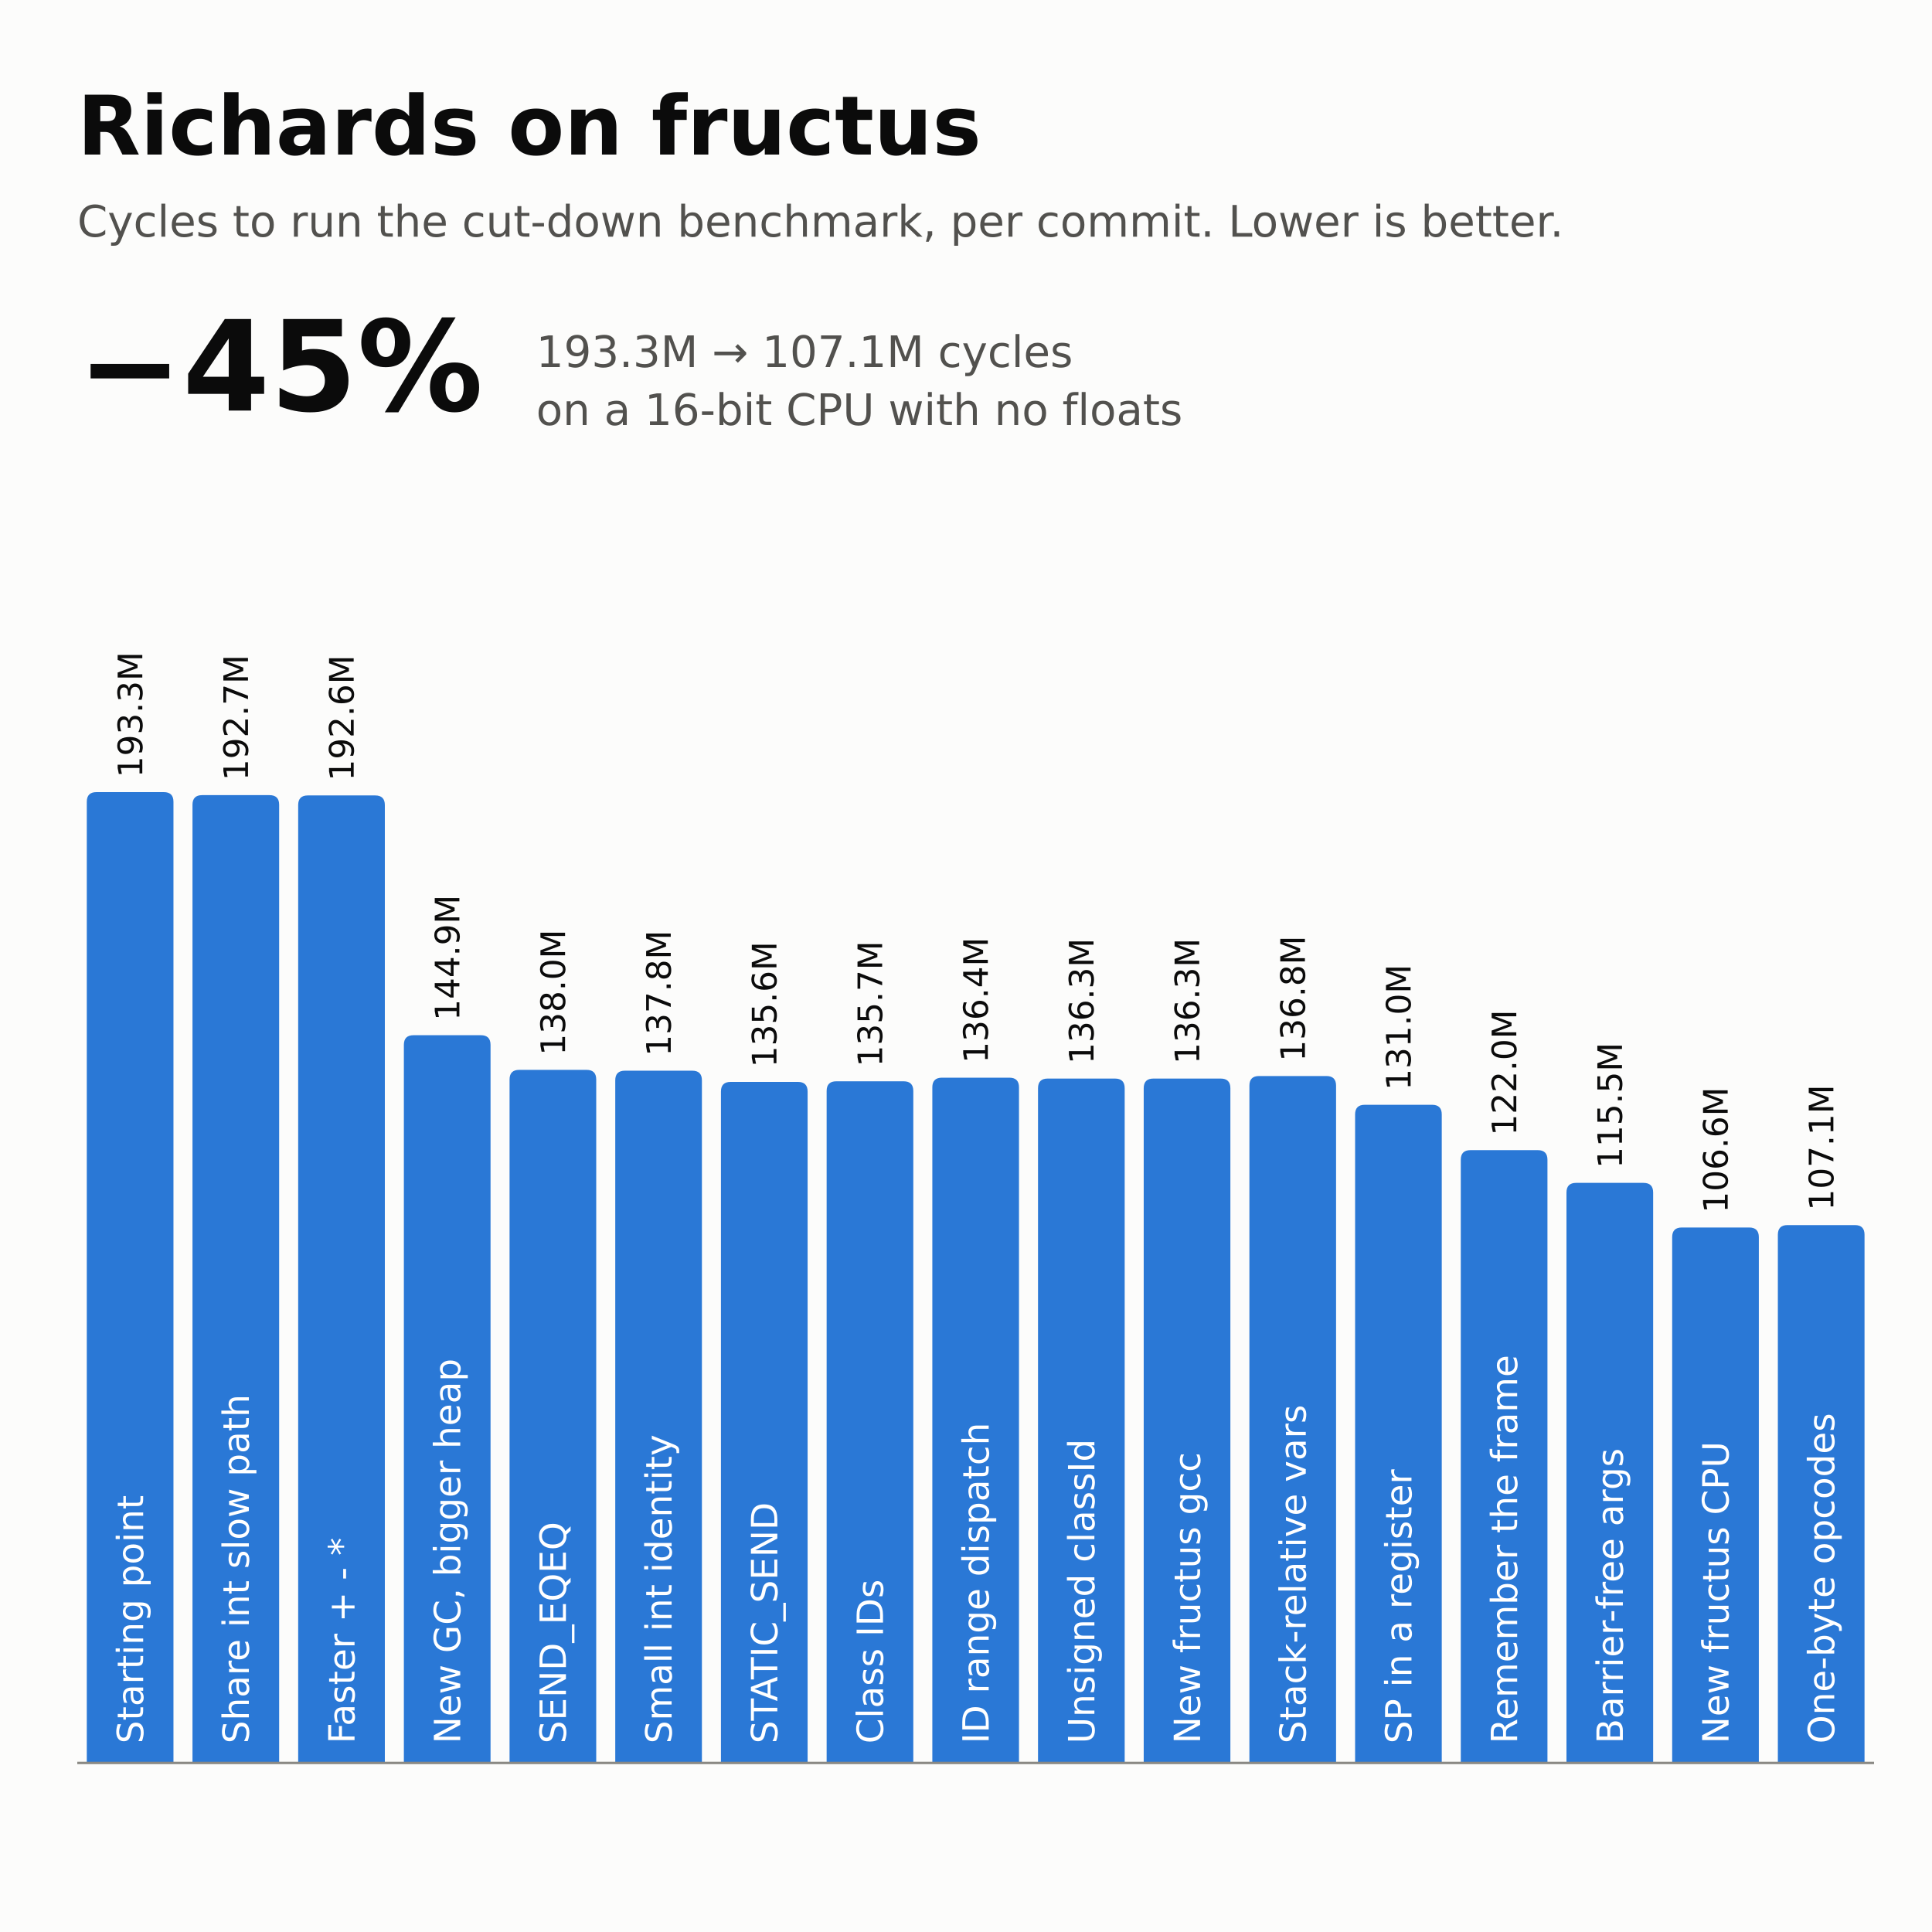
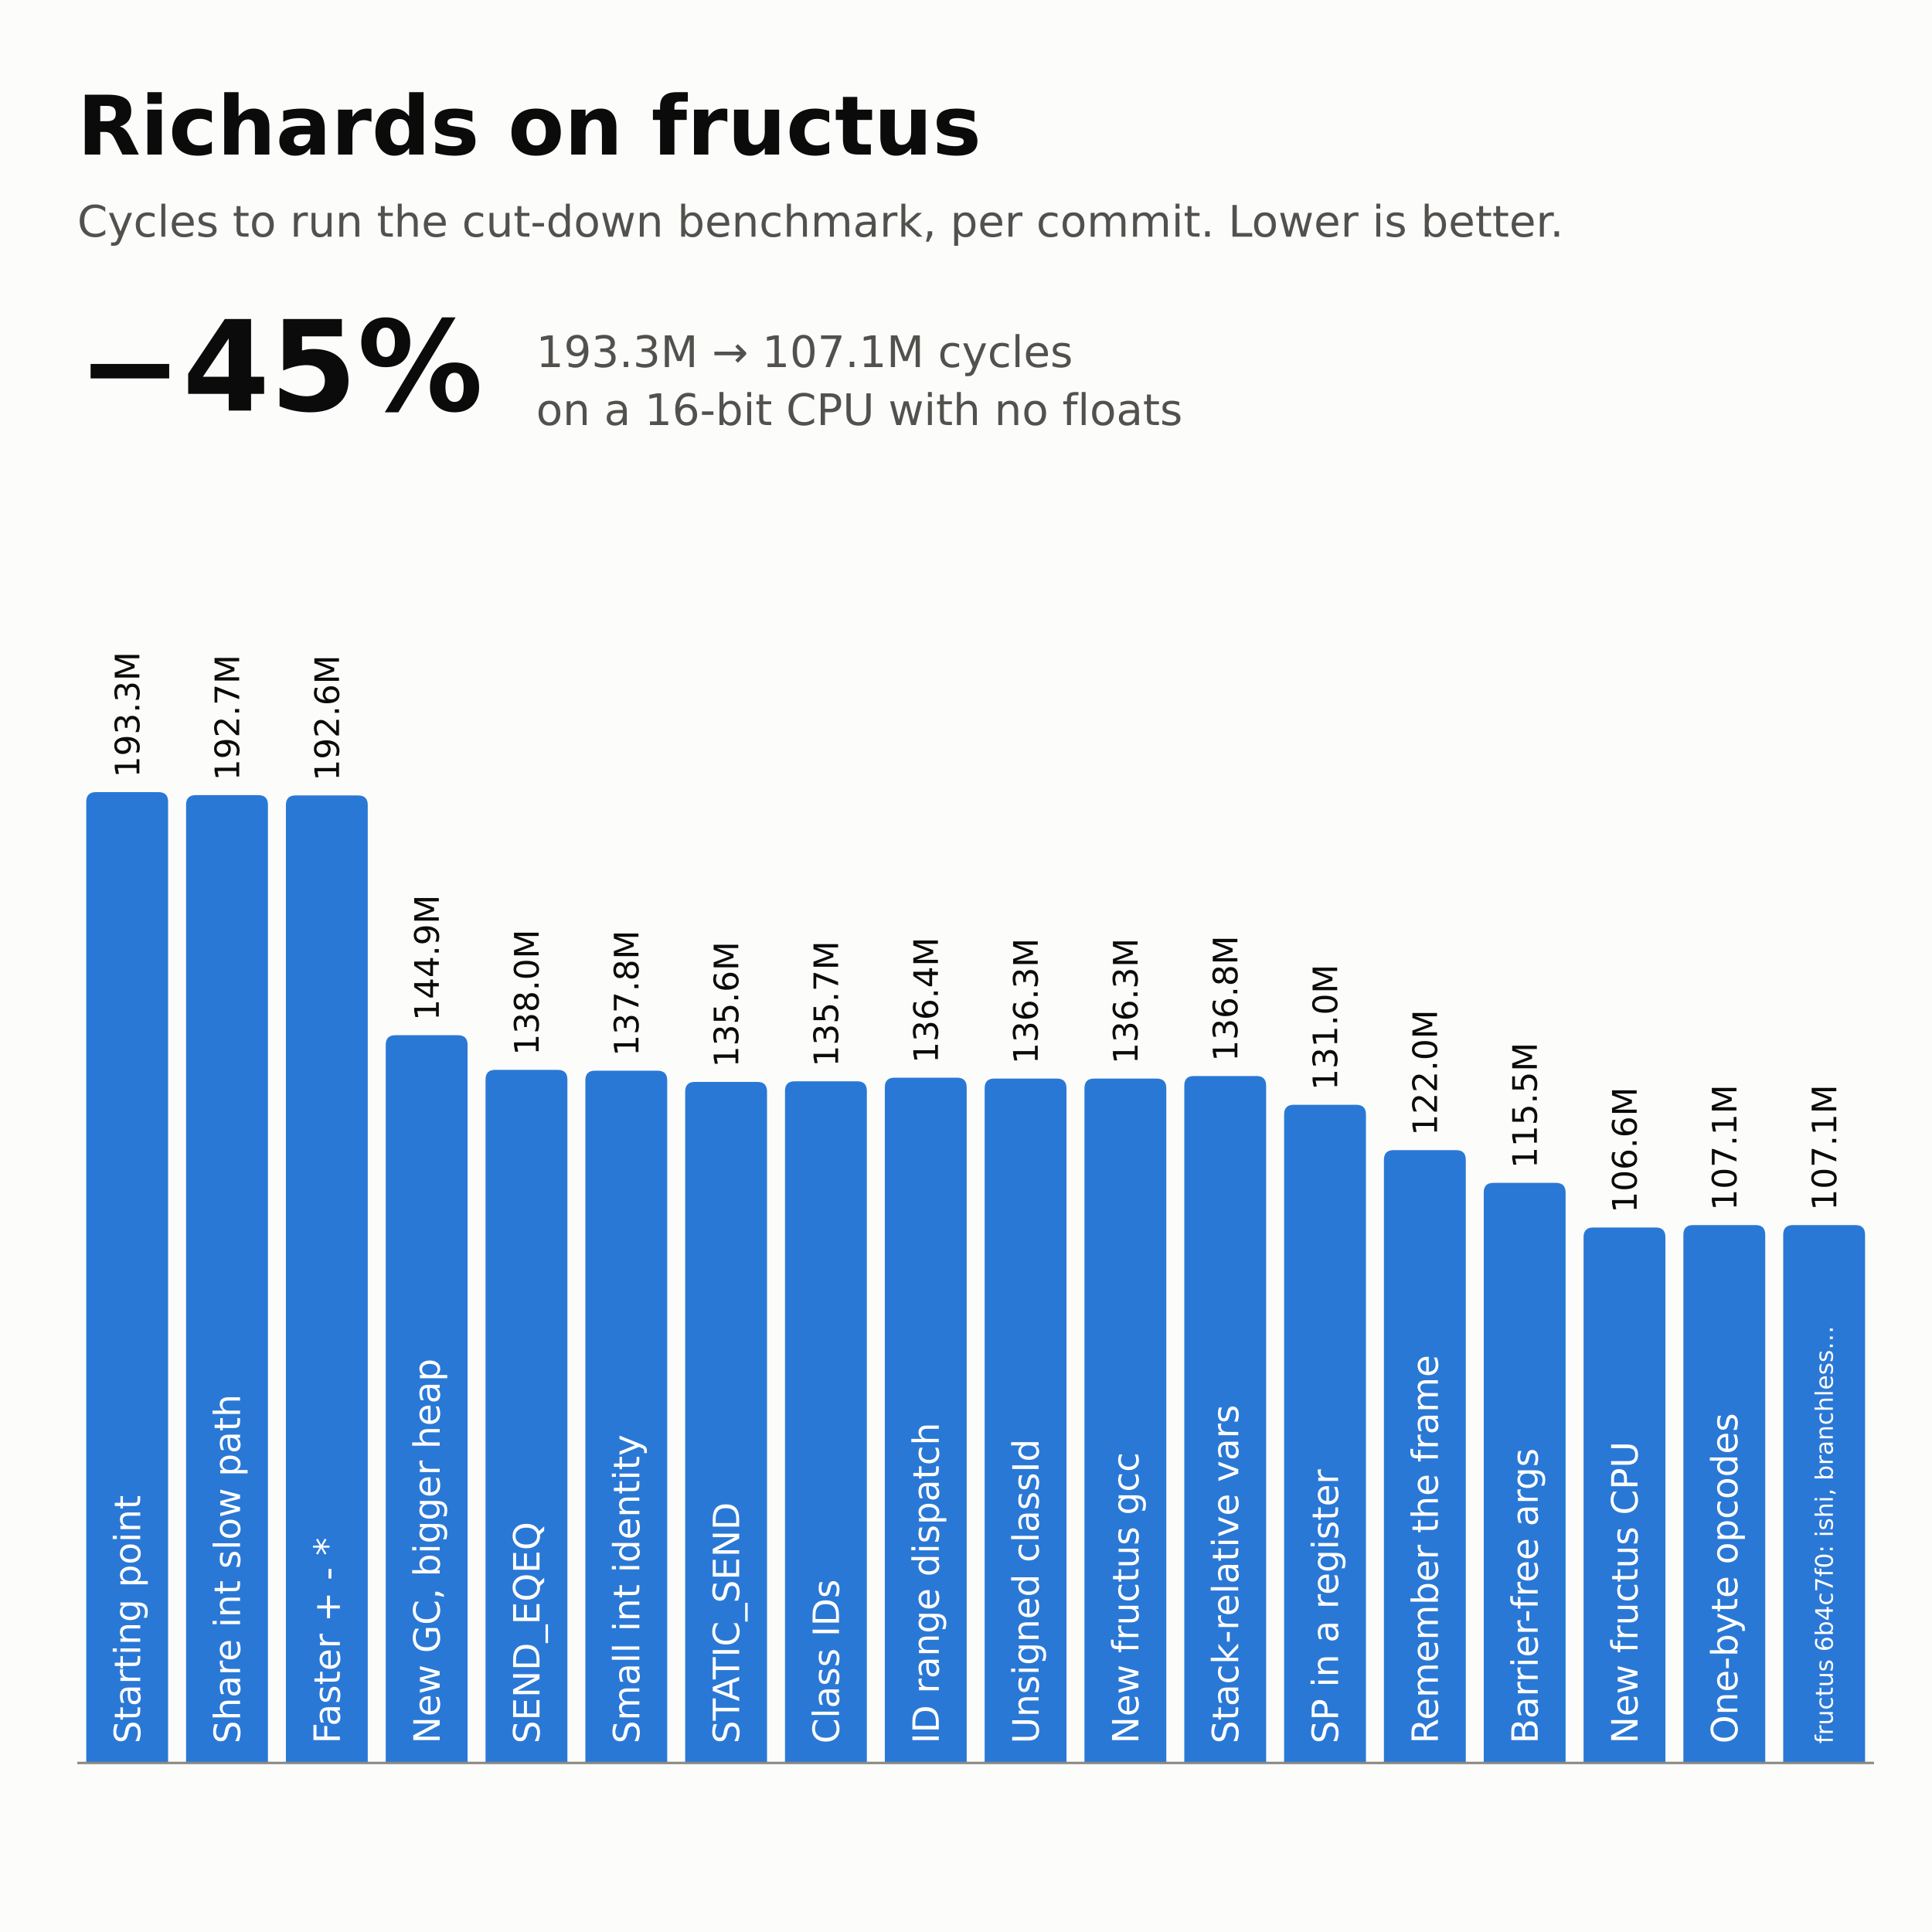
<svg xmlns="http://www.w3.org/2000/svg" width="800" height="800" viewBox="0 0 800 800" font-family="'DejaVu Sans', 'Liberation Sans', sans-serif">
  <rect width="800" height="800" fill="#fcfcfb" />
  <text x="32" y="64" font-size="34" font-weight="bold" fill="#0b0b0b">Richards on fructus</text>
  <text x="32" y="98" font-size="18" fill="#52514e">Cycles to run the cut-down benchmark, per commit. Lower is better.</text>
  <text x="32" y="170" font-size="52" font-weight="bold" fill="#0b0b0b">−45%</text>
  <text x="222" y="152" font-size="18" fill="#52514e">193.3M → 107.1M cycles</text>
  <text x="222" y="176" font-size="18" fill="#52514e">on a 16-bit CPU with no floats</text>
-   <path d="M35.939,730 V332 Q35.939,328 39.939,328 H67.826 Q71.826,328 71.826,332 V730 Z" fill="#2a78d6" />
-   <text transform="translate(58.92235,322) rotate(-90)" font-size="14" fill="#0b0b0b">193.3M</text>
-   <text transform="translate(59.28235,722) rotate(-90)" font-size="15.0" fill="#ffffff">Starting point</text>
-   <path d="M79.704,730 V333.248 Q79.704,329.248 83.704,329.248 H111.591 Q115.591,329.248 115.591,333.248 V730 Z" fill="#2a78d6" />
-   <text transform="translate(102.6871,323.2478) rotate(-90)" font-size="14" fill="#0b0b0b">192.7M</text>
-   <text transform="translate(103.0471,722) rotate(-90)" font-size="15.0" fill="#ffffff">Share int slow path</text>
-   <path d="M123.468,730 V333.373 Q123.468,329.373 127.468,329.373 H155.355 Q159.355,329.373 159.355,333.373 V730 Z" fill="#2a78d6" />
-   <text transform="translate(146.4518,323.3726) rotate(-90)" font-size="14" fill="#0b0b0b">192.6M</text>
-   <text transform="translate(146.8118,722) rotate(-90)" font-size="15.0" fill="#ffffff">Faster + - *</text>
-   <path d="M167.233,730 V432.656 Q167.233,428.656 171.233,428.656 H199.12 Q203.12,428.656 203.12,432.656 V730 Z" fill="#2a78d6" />
-   <text transform="translate(190.2165,422.656) rotate(-90)" font-size="14" fill="#0b0b0b">144.9M</text>
-   <text transform="translate(190.5765,722) rotate(-90)" font-size="15.0" fill="#ffffff">New GC, bigger heap</text>
-   <path d="M210.998,730 V447.006 Q210.998,443.006 214.998,443.006 H242.885 Q246.885,443.006 246.885,447.006 V730 Z" fill="#2a78d6" />
-   <text transform="translate(233.9812,437.0057) rotate(-90)" font-size="14" fill="#0b0b0b">138.0M</text>
-   <text transform="translate(234.3412,722) rotate(-90)" font-size="15.0" fill="#ffffff">SEND_EQEQ</text>
-   <path d="M254.762,730 V447.35 Q254.762,443.35 258.762,443.35 H286.649 Q290.649,443.35 290.649,447.35 V730 Z" fill="#2a78d6" />
-   <text transform="translate(277.7459,437.3501) rotate(-90)" font-size="14" fill="#0b0b0b">137.8M</text>
-   <text transform="translate(278.1059,722) rotate(-90)" font-size="15.0" fill="#ffffff">Small int identity</text>
-   <path d="M298.527,730 V451.997 Q298.527,447.997 302.527,447.997 H330.414 Q334.414,447.997 334.414,451.997 V730 Z" fill="#2a78d6" />
-   <text transform="translate(321.5106,441.9969) rotate(-90)" font-size="14" fill="#0b0b0b">135.6M</text>
-   <text transform="translate(321.8706,722) rotate(-90)" font-size="15.0" fill="#ffffff">STATIC_SEND</text>
-   <path d="M342.292,730 V451.743 Q342.292,447.743 346.292,447.743 H374.179 Q378.179,447.743 378.179,451.743 V730 Z" fill="#2a78d6" />
-   <text transform="translate(365.2753,441.7431) rotate(-90)" font-size="14" fill="#0b0b0b">135.7M</text>
-   <text transform="translate(365.6353,722) rotate(-90)" font-size="15.0" fill="#ffffff">Class IDs</text>
-   <path d="M386.056,730 V450.243 Q386.056,446.243 390.056,446.243 H417.944 Q421.944,446.243 421.944,450.243 V730 Z" fill="#2a78d6" />
-   <text transform="translate(409.04,440.2428) rotate(-90)" font-size="14" fill="#0b0b0b">136.4M</text>
-   <text transform="translate(409.4,722) rotate(-90)" font-size="15.0" fill="#ffffff">ID range dispatch</text>
-   <path d="M429.821,730 V450.612 Q429.821,446.612 433.821,446.612 H461.708 Q465.708,446.612 465.708,450.612 V730 Z" fill="#2a78d6" />
-   <text transform="translate(452.8047,440.6117) rotate(-90)" font-size="14" fill="#0b0b0b">136.3M</text>
-   <text transform="translate(453.1647,722) rotate(-90)" font-size="15.0" fill="#ffffff">Unsigned classId</text>
-   <path d="M473.586,730 V450.612 Q473.586,446.612 477.586,446.612 H505.473 Q509.473,446.612 509.473,450.612 V730 Z" fill="#2a78d6" />
-   <text transform="translate(496.5694,440.6117) rotate(-90)" font-size="14" fill="#0b0b0b">136.3M</text>
-   <text transform="translate(496.9294,722) rotate(-90)" font-size="15.0" fill="#ffffff">New fructus gcc</text>
-   <path d="M517.351,730 V449.558 Q517.351,445.558 521.351,445.558 H549.238 Q553.238,445.558 553.238,449.558 V730 Z" fill="#2a78d6" />
-   <text transform="translate(540.3341,439.5579) rotate(-90)" font-size="14" fill="#0b0b0b">136.8M</text>
-   <text transform="translate(540.6941,722) rotate(-90)" font-size="15.0" fill="#ffffff">Stack-relative vars</text>
-   <path d="M561.115,730 V461.47 Q561.115,457.47 565.115,457.47 H593.002 Q597.002,457.47 597.002,461.47 V730 Z" fill="#2a78d6" />
-   <text transform="translate(584.0988,451.4696) rotate(-90)" font-size="14" fill="#0b0b0b">131.0M</text>
-   <text transform="translate(584.4588,722) rotate(-90)" font-size="15.0" fill="#ffffff">SP in a register</text>
-   <path d="M604.88,730 V480.248 Q604.88,476.248 608.88,476.248 H636.767 Q640.767,476.248 640.767,480.248 V730 Z" fill="#2a78d6" />
-   <text transform="translate(627.8635,470.2482) rotate(-90)" font-size="14" fill="#0b0b0b">122.0M</text>
-   <text transform="translate(628.2235,722) rotate(-90)" font-size="15.0" fill="#ffffff">Remember the frame</text>
-   <path d="M648.645,730 V493.8 Q648.645,489.8 652.645,489.8 H680.532 Q684.532,489.8 684.532,493.8 V730 Z" fill="#2a78d6" />
-   <text transform="translate(671.6282,483.7996) rotate(-90)" font-size="14" fill="#0b0b0b">115.5M</text>
-   <text transform="translate(671.9882,722) rotate(-90)" font-size="15.0" fill="#ffffff">Barrier-free args</text>
-   <path d="M692.409,730 V512.277 Q692.409,508.277 696.409,508.277 H724.296 Q728.296,508.277 728.296,512.277 V730 Z" fill="#2a78d6" />
-   <text transform="translate(715.3929,502.2767) rotate(-90)" font-size="14" fill="#0b0b0b">106.6M</text>
-   <text transform="translate(715.7529,722) rotate(-90)" font-size="15.0" fill="#ffffff">New fructus CPU</text>
-   <path d="M736.174,730 V511.278 Q736.174,507.278 740.174,507.278 H768.061 Q772.061,507.278 772.061,511.278 V730 Z" fill="#2a78d6" />
-   <text transform="translate(759.1576,501.2782) rotate(-90)" font-size="14" fill="#0b0b0b">107.1M</text>
-   <text transform="translate(759.5176,722) rotate(-90)" font-size="15.0" fill="#ffffff">One-byte opcodes</text>
+   <path d="M35.72,730 V332 Q35.72,328 39.72,328 H65.613 Q69.613,328 69.613,332 V730 Z" fill="#2a78d6" />
+   <text transform="translate(57.70667,322) rotate(-90)" font-size="14" fill="#0b0b0b">193.3M</text>
+   <text transform="translate(58.06667,722) rotate(-90)" font-size="15.0" fill="#ffffff">Starting point</text>
+   <path d="M77.053,730 V333.248 Q77.053,329.248 81.053,329.248 H106.947 Q110.947,329.248 110.947,333.248 V730 Z" fill="#2a78d6" />
+   <text transform="translate(99.04,323.2478) rotate(-90)" font-size="14" fill="#0b0b0b">192.7M</text>
+   <text transform="translate(99.4,722) rotate(-90)" font-size="15.0" fill="#ffffff">Share int slow path</text>
+   <path d="M118.387,730 V333.373 Q118.387,329.373 122.387,329.373 H148.28 Q152.28,329.373 152.28,333.373 V730 Z" fill="#2a78d6" />
+   <text transform="translate(140.3733,323.3726) rotate(-90)" font-size="14" fill="#0b0b0b">192.6M</text>
+   <text transform="translate(140.7333,722) rotate(-90)" font-size="15.0" fill="#ffffff">Faster + - *</text>
+   <path d="M159.72,730 V432.656 Q159.72,428.656 163.72,428.656 H189.613 Q193.613,428.656 193.613,432.656 V730 Z" fill="#2a78d6" />
+   <text transform="translate(181.7067,422.656) rotate(-90)" font-size="14" fill="#0b0b0b">144.9M</text>
+   <text transform="translate(182.0667,722) rotate(-90)" font-size="15.0" fill="#ffffff">New GC, bigger heap</text>
+   <path d="M201.053,730 V447.006 Q201.053,443.006 205.053,443.006 H230.947 Q234.947,443.006 234.947,447.006 V730 Z" fill="#2a78d6" />
+   <text transform="translate(223.04,437.0057) rotate(-90)" font-size="14" fill="#0b0b0b">138.0M</text>
+   <text transform="translate(223.4,722) rotate(-90)" font-size="15.0" fill="#ffffff">SEND_EQEQ</text>
+   <path d="M242.387,730 V447.35 Q242.387,443.35 246.387,443.35 H272.28 Q276.28,443.35 276.28,447.35 V730 Z" fill="#2a78d6" />
+   <text transform="translate(264.3733,437.3501) rotate(-90)" font-size="14" fill="#0b0b0b">137.8M</text>
+   <text transform="translate(264.7333,722) rotate(-90)" font-size="15.0" fill="#ffffff">Small int identity</text>
+   <path d="M283.72,730 V451.997 Q283.72,447.997 287.72,447.997 H313.613 Q317.613,447.997 317.613,451.997 V730 Z" fill="#2a78d6" />
+   <text transform="translate(305.7067,441.9969) rotate(-90)" font-size="14" fill="#0b0b0b">135.6M</text>
+   <text transform="translate(306.0667,722) rotate(-90)" font-size="15.0" fill="#ffffff">STATIC_SEND</text>
+   <path d="M325.053,730 V451.743 Q325.053,447.743 329.053,447.743 H354.947 Q358.947,447.743 358.947,451.743 V730 Z" fill="#2a78d6" />
+   <text transform="translate(347.04,441.7431) rotate(-90)" font-size="14" fill="#0b0b0b">135.7M</text>
+   <text transform="translate(347.4,722) rotate(-90)" font-size="15.0" fill="#ffffff">Class IDs</text>
+   <path d="M366.387,730 V450.243 Q366.387,446.243 370.387,446.243 H396.28 Q400.28,446.243 400.28,450.243 V730 Z" fill="#2a78d6" />
+   <text transform="translate(388.3733,440.2428) rotate(-90)" font-size="14" fill="#0b0b0b">136.4M</text>
+   <text transform="translate(388.7333,722) rotate(-90)" font-size="15.0" fill="#ffffff">ID range dispatch</text>
+   <path d="M407.72,730 V450.612 Q407.72,446.612 411.72,446.612 H437.613 Q441.613,446.612 441.613,450.612 V730 Z" fill="#2a78d6" />
+   <text transform="translate(429.7067,440.6117) rotate(-90)" font-size="14" fill="#0b0b0b">136.3M</text>
+   <text transform="translate(430.0667,722) rotate(-90)" font-size="15.0" fill="#ffffff">Unsigned classId</text>
+   <path d="M449.053,730 V450.612 Q449.053,446.612 453.053,446.612 H478.947 Q482.947,446.612 482.947,450.612 V730 Z" fill="#2a78d6" />
+   <text transform="translate(471.04,440.6117) rotate(-90)" font-size="14" fill="#0b0b0b">136.3M</text>
+   <text transform="translate(471.4,722) rotate(-90)" font-size="15.0" fill="#ffffff">New fructus gcc</text>
+   <path d="M490.387,730 V449.558 Q490.387,445.558 494.387,445.558 H520.28 Q524.28,445.558 524.28,449.558 V730 Z" fill="#2a78d6" />
+   <text transform="translate(512.3733,439.5579) rotate(-90)" font-size="14" fill="#0b0b0b">136.8M</text>
+   <text transform="translate(512.7333,722) rotate(-90)" font-size="15.0" fill="#ffffff">Stack-relative vars</text>
+   <path d="M531.72,730 V461.47 Q531.72,457.47 535.72,457.47 H561.613 Q565.613,457.47 565.613,461.47 V730 Z" fill="#2a78d6" />
+   <text transform="translate(553.7067,451.4696) rotate(-90)" font-size="14" fill="#0b0b0b">131.0M</text>
+   <text transform="translate(554.0667,722) rotate(-90)" font-size="15.0" fill="#ffffff">SP in a register</text>
+   <path d="M573.053,730 V480.248 Q573.053,476.248 577.053,476.248 H602.947 Q606.947,476.248 606.947,480.248 V730 Z" fill="#2a78d6" />
+   <text transform="translate(595.04,470.2482) rotate(-90)" font-size="14" fill="#0b0b0b">122.0M</text>
+   <text transform="translate(595.4,722) rotate(-90)" font-size="15.0" fill="#ffffff">Remember the frame</text>
+   <path d="M614.387,730 V493.8 Q614.387,489.8 618.387,489.8 H644.28 Q648.28,489.8 648.28,493.8 V730 Z" fill="#2a78d6" />
+   <text transform="translate(636.3733,483.7996) rotate(-90)" font-size="14" fill="#0b0b0b">115.5M</text>
+   <text transform="translate(636.7333,722) rotate(-90)" font-size="15.0" fill="#ffffff">Barrier-free args</text>
+   <path d="M655.72,730 V512.277 Q655.72,508.277 659.72,508.277 H685.613 Q689.613,508.277 689.613,512.277 V730 Z" fill="#2a78d6" />
+   <text transform="translate(677.7067,502.2767) rotate(-90)" font-size="14" fill="#0b0b0b">106.6M</text>
+   <text transform="translate(678.0667,722) rotate(-90)" font-size="15.0" fill="#ffffff">New fructus CPU</text>
+   <path d="M697.053,730 V511.278 Q697.053,507.278 701.053,507.278 H726.947 Q730.947,507.278 730.947,511.278 V730 Z" fill="#2a78d6" />
+   <text transform="translate(719.04,501.2782) rotate(-90)" font-size="14" fill="#0b0b0b">107.1M</text>
+   <text transform="translate(719.4,722) rotate(-90)" font-size="15.0" fill="#ffffff">One-byte opcodes</text>
+   <path d="M738.387,730 V511.279 Q738.387,507.279 742.387,507.279 H768.28 Q772.28,507.279 772.28,511.279 V730 Z" fill="#2a78d6" />
+   <text transform="translate(760.3733,501.2793) rotate(-90)" font-size="14" fill="#0b0b0b">107.1M</text>
+   <text transform="translate(758.9333,722) rotate(-90)" font-size="10.0" fill="#ffffff">fructus 6b4c7f0: ishi, branchless…</text>
  <line x1="32" x2="776" y1="730" y2="730" stroke="#8a8984" stroke-width="1" />
</svg>
